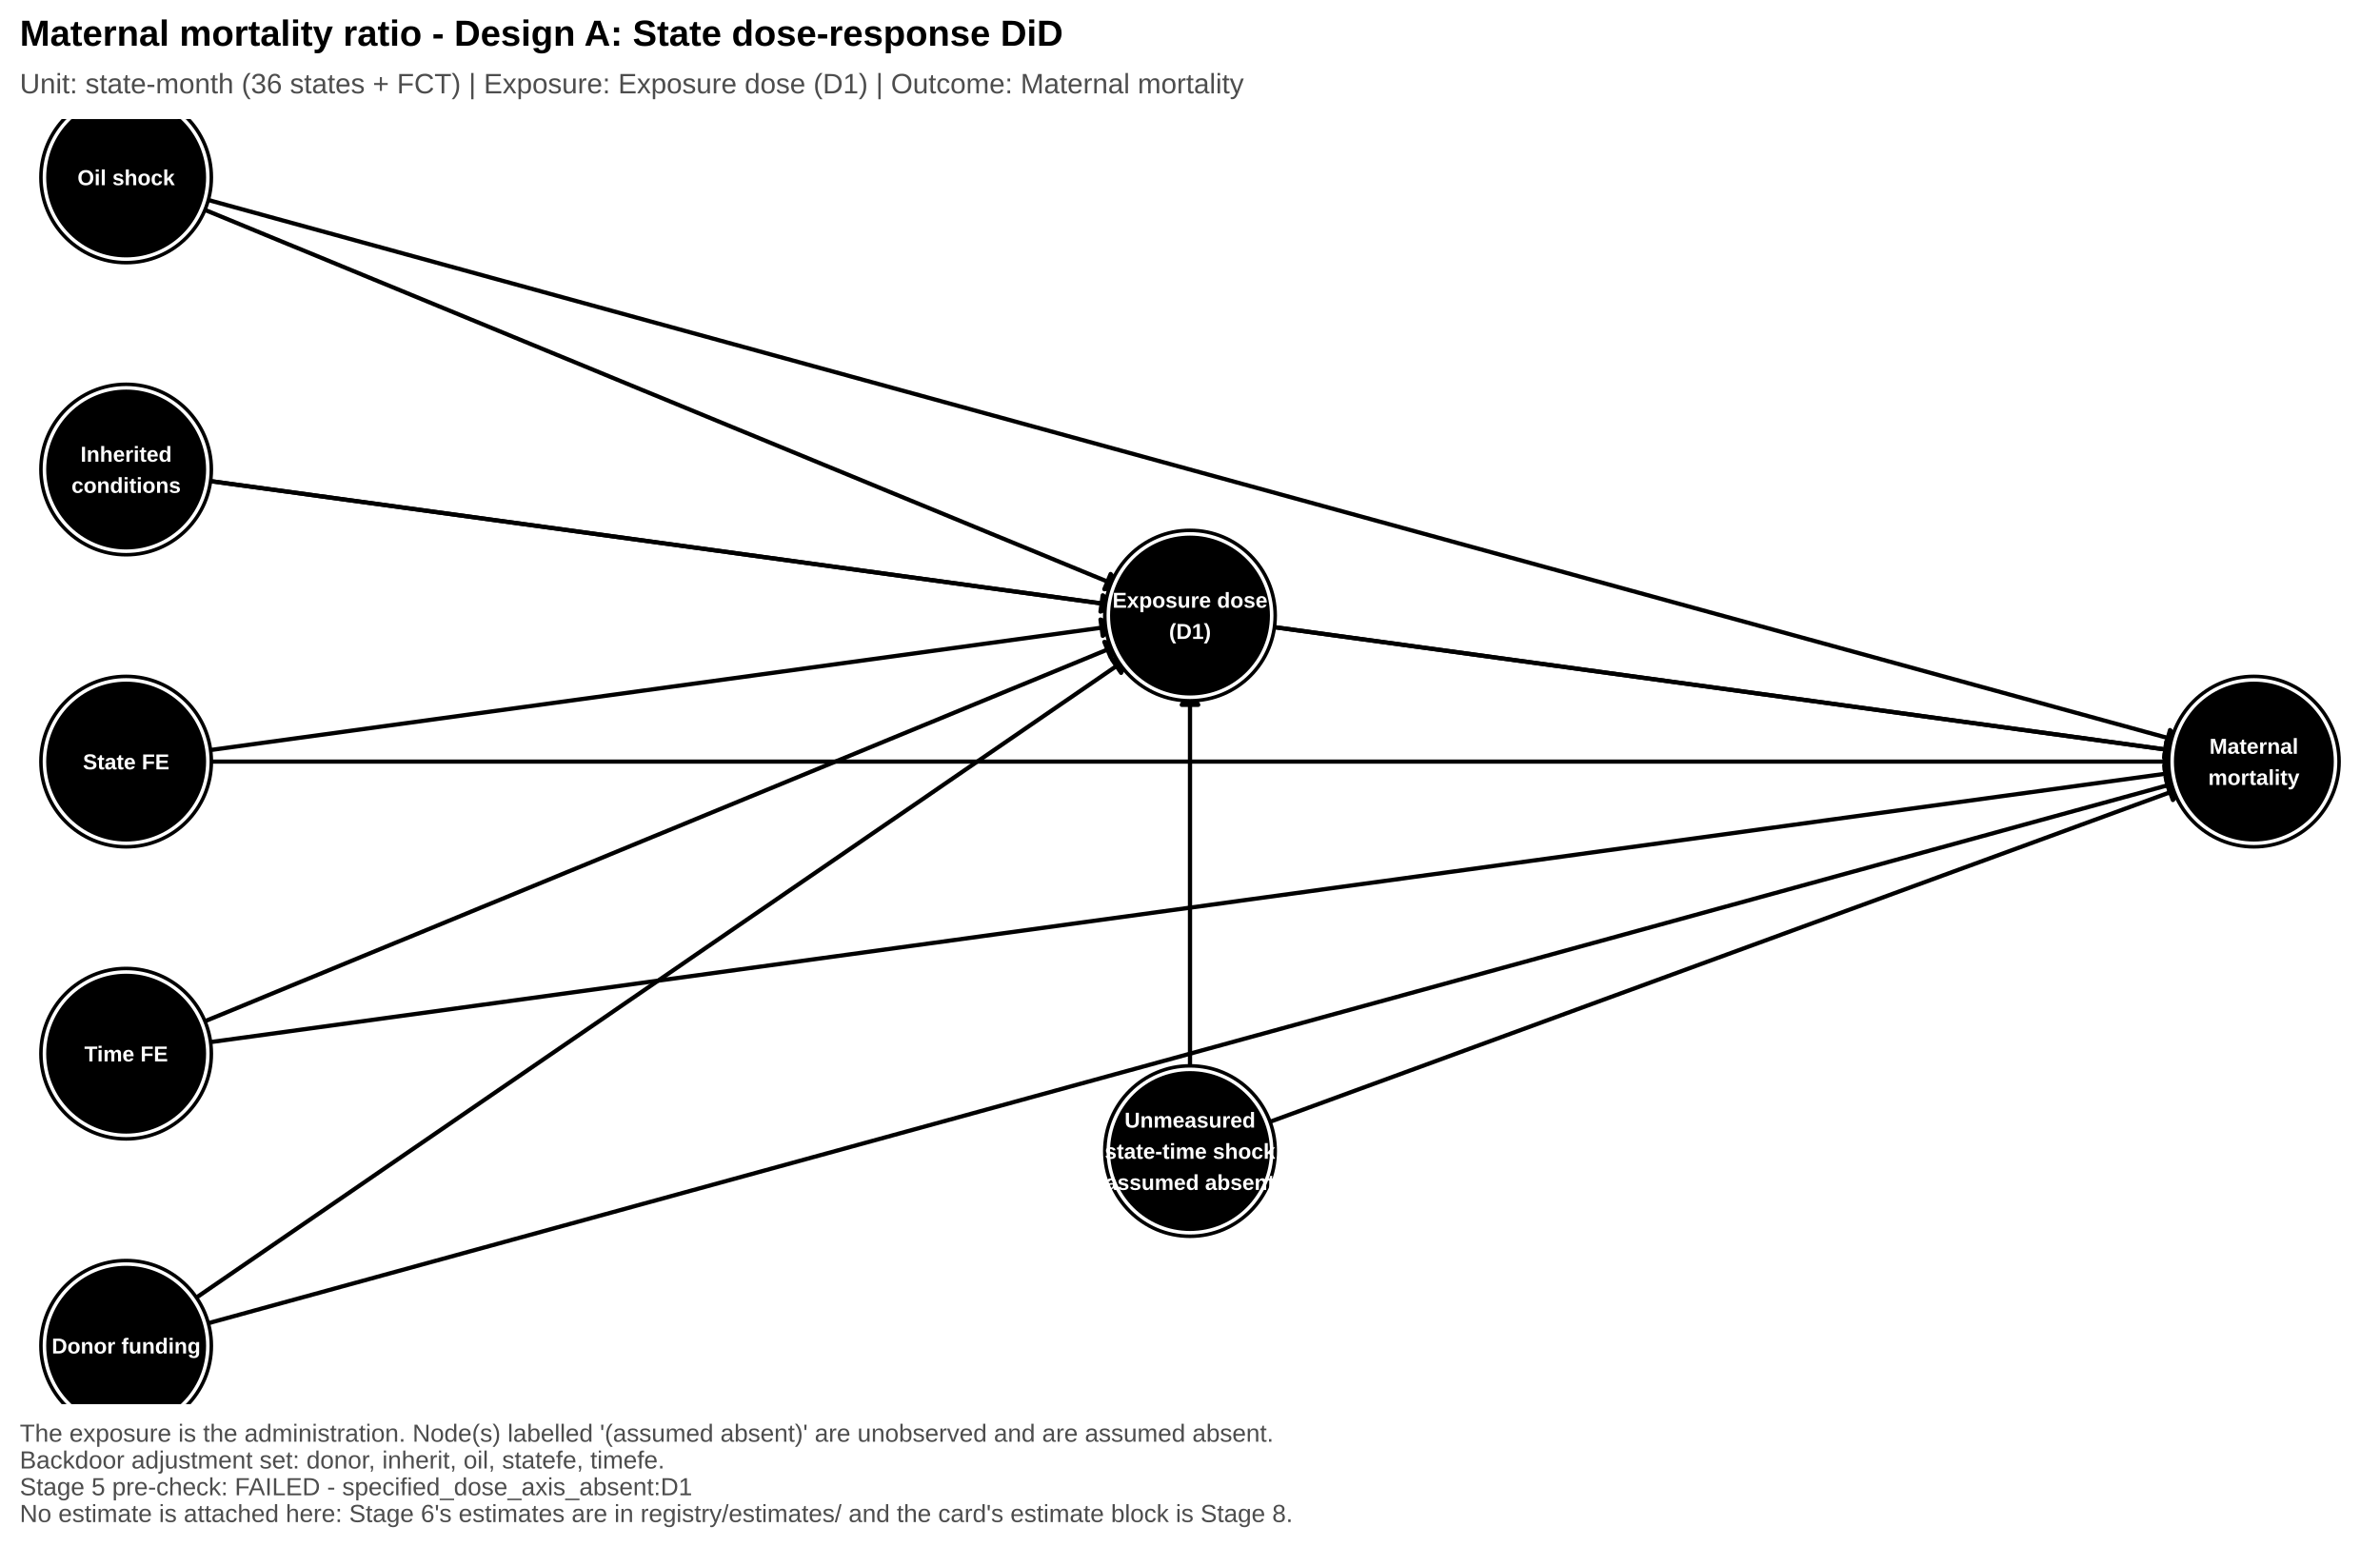
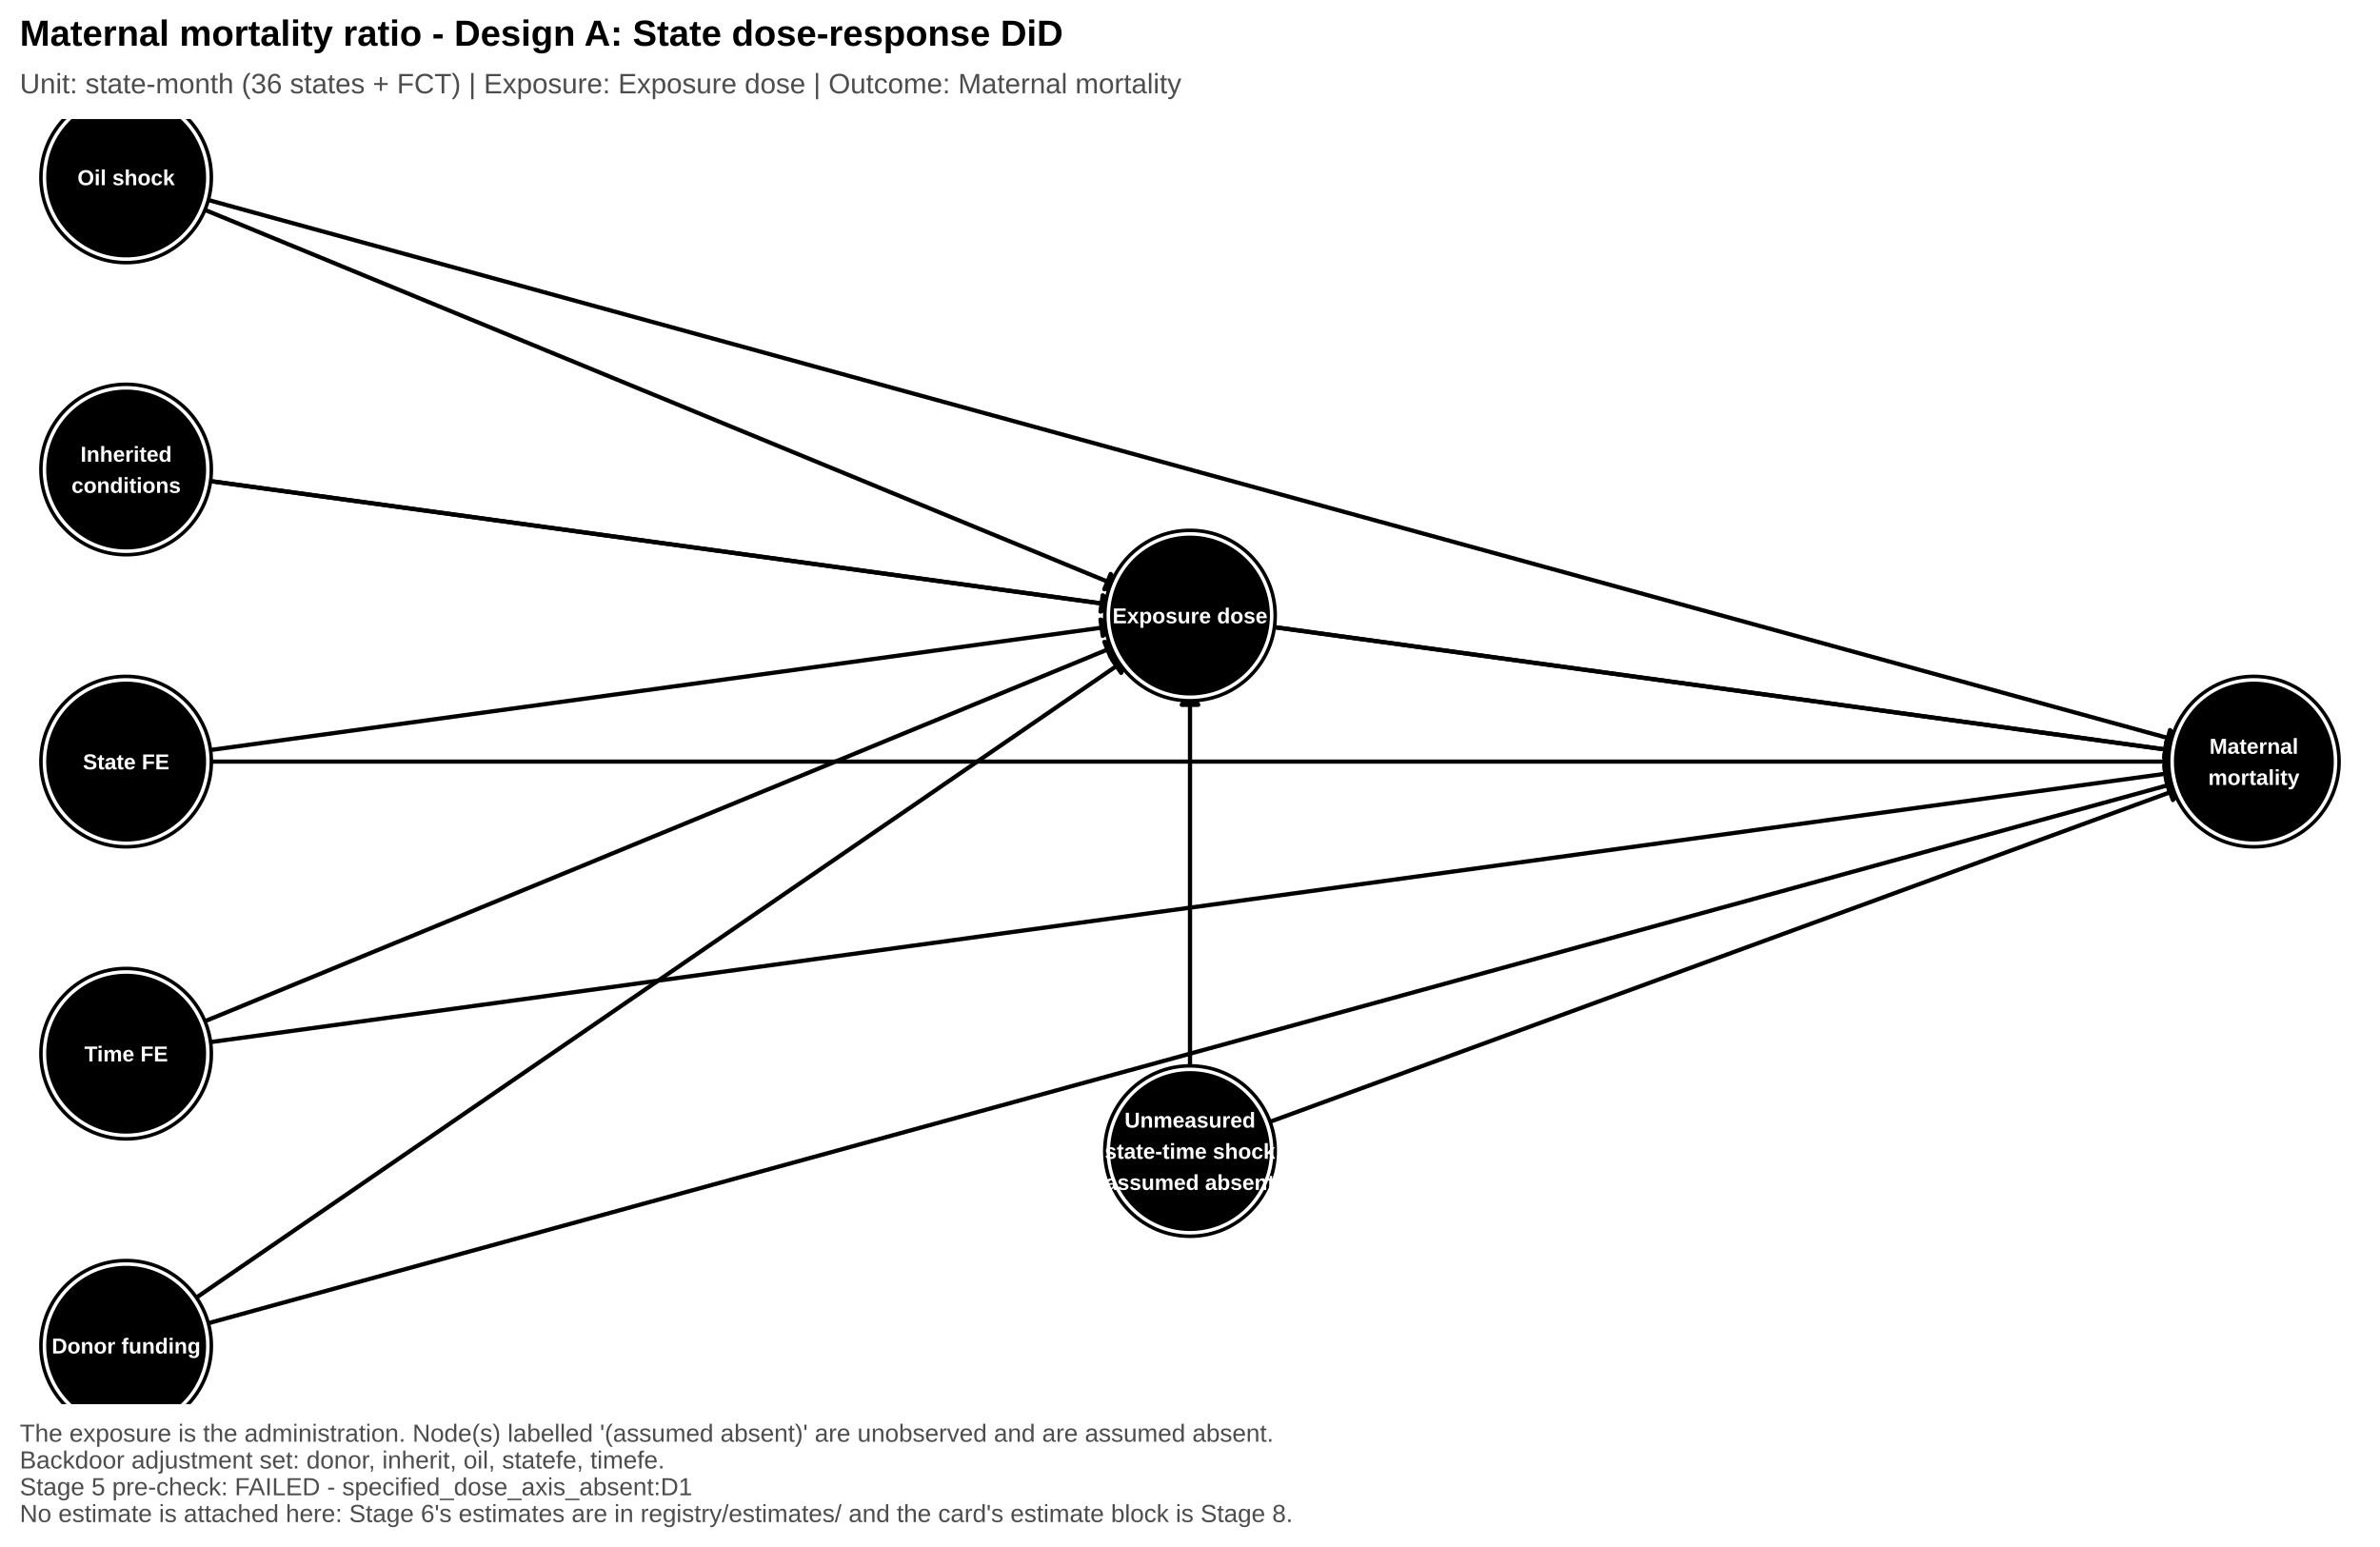
<svg xmlns="http://www.w3.org/2000/svg" width="720.00pt" height="468.00pt" viewBox="0 0 720.00 468.00">
  <g class="svglite">
    <defs>
      <style type="text/css">
    .svglite line, .svglite polyline, .svglite polygon, .svglite path, .svglite rect, .svglite circle {
      fill: none;
      stroke: #000000;
      stroke-linecap: round;
      stroke-linejoin: round;
      stroke-miterlimit: 10.00;
    }
    .svglite text {
      white-space: pre;
    }
    .svglite g.glyphgroup path {
      fill: inherit;
      stroke: none;
    }
  </style>
    </defs>
    <rect width="100%" height="100%" style="stroke: none; fill: #FFFFFF;" />
    <defs>
      <clipPath id="cpMC4wMHw3MjAuMDB8MC4wMHw0NjguMDA=">
        <rect x="0.00" y="0.00" width="720.00" height="468.00" />
      </clipPath>
    </defs>
    <g clip-path="url(#cpMC4wMHw3MjAuMDB8MC4wMHw0NjguMDA=)">
      <rect x="0.00" y="-0" width="720.00" height="468.00" style="stroke-width: 1.16; stroke: none; fill: #FFFFFF;" />
    </g>
    <defs>
      <clipPath id="cpNS45OHw3MTQuMDJ8MzYuMDF8NDI0Ljgw">
        <rect x="5.98" y="36.01" width="708.04" height="388.78" />
      </clipPath>
    </defs>
    <g clip-path="url(#cpNS45OHw3MTQuMDJ8MzYuMDF8NDI0Ljgw)">
      <polyline points="60.03,401.12 64.17,399.98 70.67,398.20 77.17,396.41 83.67,394.63 90.18,392.84 96.68,391.06 103.18,389.27 109.68,387.49 116.18,385.70 122.68,383.92 129.19,382.13 135.69,380.35 142.19,378.56 148.69,376.78 155.19,374.99 161.70,373.21 168.20,371.42 174.70,369.64 181.20,367.85 187.70,366.07 194.20,364.28 200.71,362.50 207.21,360.71 213.71,358.93 220.21,357.14 226.71,355.36 233.22,353.57 239.72,351.79 246.22,350.00 252.72,348.22 259.22,346.43 265.72,344.65 272.23,342.86 278.73,341.08 285.23,339.29 291.73,337.51 298.23,335.72 304.73,333.94 311.24,332.15 317.74,330.37 324.24,328.58 330.74,326.80 337.24,325.01 343.75,323.23 350.25,321.44 356.75,319.66 363.25,317.87 369.75,316.09 376.25,314.30 382.76,312.52 389.26,310.73 395.76,308.95 402.26,307.16 408.76,305.38 415.27,303.59 421.77,301.81 428.27,300.02 434.77,298.24 441.27,296.45 447.77,294.67 454.28,292.88 460.78,291.10 467.28,289.31 473.78,287.53 480.28,285.74 486.78,283.96 493.29,282.17 499.79,280.39 506.29,278.60 512.79,276.82 519.29,275.03 525.80,273.25 532.30,271.46 538.80,269.68 545.30,267.89 551.80,266.11 558.30,264.32 564.81,262.54 571.31,260.75 577.81,258.97 584.31,257.18 590.81,255.40 597.32,253.61 603.82,251.83 610.32,250.04 616.82,248.25 623.32,246.47 629.82,244.68 636.33,242.90 642.83,241.11 649.33,239.33 655.83,237.54 659.97,236.41 " style="stroke-width: 1.28; stroke-linecap: butt;" />
      <polygon points="656.47,239.95 659.97,236.41 655.15,235.15 " style="stroke-width: 1.28; stroke-linecap: butt; fill: #000000;" />
      <polyline points="56.86,394.29 57.67,393.74 60.92,391.51 64.17,389.27 67.42,387.04 70.67,384.81 73.92,382.58 77.17,380.35 80.42,378.12 83.67,375.89 86.92,373.66 90.18,371.42 93.43,369.19 96.68,366.96 99.93,364.73 103.18,362.50 106.43,360.27 109.68,358.04 112.93,355.80 116.18,353.57 119.43,351.34 122.68,349.11 125.94,346.88 129.19,344.65 132.44,342.42 135.69,340.19 138.94,337.95 142.19,335.72 145.44,333.49 148.69,331.26 151.94,329.03 155.19,326.80 158.44,324.57 161.70,322.33 164.95,320.10 168.20,317.87 171.45,315.64 174.70,313.41 177.95,311.18 181.20,308.95 184.45,306.72 187.70,304.48 190.95,302.25 194.20,300.02 197.46,297.79 200.71,295.56 203.96,293.33 207.21,291.10 210.46,288.86 213.71,286.63 216.96,284.40 220.21,282.17 223.46,279.94 226.71,277.71 229.96,275.48 233.22,273.25 236.47,271.01 239.72,268.78 242.97,266.55 246.22,264.32 249.47,262.09 252.72,259.86 255.97,257.63 259.22,255.40 262.47,253.16 265.72,250.93 268.97,248.70 272.23,246.47 275.48,244.24 278.73,242.01 281.98,239.78 285.23,237.54 288.48,235.31 291.73,233.08 294.98,230.85 298.23,228.62 301.48,226.39 304.73,224.16 307.99,221.93 311.24,219.69 314.49,217.46 317.74,215.23 320.99,213.00 324.24,210.77 327.49,208.54 330.74,206.31 333.99,204.07 337.24,201.84 340.49,199.61 341.30,199.06 " style="stroke-width: 1.28; stroke-linecap: butt;" />
      <polygon points="339.16,203.55 341.30,199.06 336.34,199.44 " style="stroke-width: 1.28; stroke-linecap: butt; fill: #000000;" />
      <polyline points="382.47,189.31 382.76,189.35 386.01,189.79 389.26,190.24 392.51,190.69 395.76,191.13 399.01,191.58 402.26,192.03 405.51,192.47 408.76,192.92 412.01,193.36 415.27,193.81 418.52,194.26 421.77,194.70 425.02,195.15 428.27,195.60 431.52,196.04 434.77,196.49 438.02,196.93 441.27,197.38 444.52,197.83 447.77,198.27 451.03,198.72 454.28,199.17 457.53,199.61 460.78,200.06 464.03,200.50 467.28,200.95 470.53,201.40 473.78,201.84 477.03,202.29 480.28,202.74 483.53,203.18 486.78,203.63 490.04,204.07 493.29,204.52 496.54,204.97 499.79,205.41 503.04,205.86 506.29,206.31 509.54,206.75 512.79,207.20 516.04,207.64 519.29,208.09 522.54,208.54 525.80,208.98 529.05,209.43 532.30,209.88 535.55,210.32 538.80,210.77 542.05,211.22 545.30,211.66 548.55,212.11 551.80,212.55 555.05,213.00 558.30,213.45 561.56,213.89 564.81,214.34 568.06,214.79 571.31,215.23 574.56,215.68 577.81,216.12 581.06,216.57 584.31,217.02 587.56,217.46 590.81,217.91 594.06,218.36 597.32,218.80 600.57,219.25 603.82,219.69 607.07,220.14 610.32,220.59 613.57,221.03 616.82,221.48 620.07,221.93 623.32,222.37 626.57,222.82 629.82,223.26 633.08,223.71 636.33,224.16 639.58,224.60 642.83,225.05 646.08,225.50 649.33,225.94 652.58,226.39 655.83,226.83 659.08,227.28 659.37,227.32 " style="stroke-width: 1.28; stroke-linecap: butt;" />
      <polygon points="654.76,229.20 659.37,227.32 655.44,224.27 " style="stroke-width: 1.28; stroke-linecap: butt; fill: #000000;" />
      <polyline points="60.63,145.13 64.17,145.61 70.67,146.51 77.17,147.40 83.67,148.29 90.18,149.18 96.68,150.08 103.18,150.97 109.68,151.86 116.18,152.75 122.68,153.65 129.19,154.54 135.69,155.43 142.19,156.32 148.69,157.22 155.19,158.11 161.70,159.00 168.20,159.89 174.70,160.79 181.20,161.68 187.70,162.57 194.20,163.46 200.71,164.36 207.21,165.25 213.71,166.14 220.21,167.03 226.71,167.93 233.22,168.82 239.72,169.71 246.22,170.61 252.72,171.50 259.22,172.39 265.72,173.28 272.23,174.18 278.73,175.07 285.23,175.96 291.73,176.85 298.23,177.75 304.73,178.64 311.24,179.53 317.74,180.42 324.24,181.32 330.74,182.21 337.24,183.10 343.75,183.99 350.25,184.89 356.75,185.78 363.25,186.67 369.75,187.56 376.25,188.46 382.76,189.35 389.26,190.24 395.76,191.13 402.26,192.03 408.76,192.92 415.27,193.81 421.77,194.70 428.27,195.60 434.77,196.49 441.27,197.38 447.77,198.27 454.28,199.17 460.78,200.06 467.28,200.95 473.78,201.84 480.28,202.74 486.78,203.63 493.29,204.52 499.79,205.41 506.29,206.31 512.79,207.20 519.29,208.09 525.80,208.98 532.30,209.88 538.80,210.77 545.30,211.66 551.80,212.55 558.30,213.45 564.81,214.34 571.31,215.23 577.81,216.12 584.31,217.02 590.81,217.91 597.32,218.80 603.82,219.69 610.32,220.59 616.82,221.48 623.32,222.37 629.82,223.26 636.33,224.16 642.83,225.05 649.33,225.94 655.83,226.83 659.37,227.32 " style="stroke-width: 1.28; stroke-linecap: butt;" />
      <polygon points="654.76,229.20 659.37,227.32 655.44,224.27 " style="stroke-width: 1.28; stroke-linecap: butt; fill: #000000;" />
      <polyline points="60.63,145.13 60.92,145.17 64.17,145.61 67.42,146.06 70.67,146.51 73.92,146.95 77.17,147.40 80.42,147.85 83.67,148.29 86.92,148.74 90.18,149.18 93.43,149.63 96.68,150.08 99.93,150.52 103.18,150.97 106.43,151.42 109.68,151.86 112.93,152.31 116.18,152.75 119.43,153.20 122.68,153.65 125.94,154.09 129.19,154.54 132.44,154.99 135.69,155.43 138.94,155.88 142.19,156.32 145.44,156.77 148.69,157.22 151.94,157.66 155.19,158.11 158.44,158.56 161.70,159.00 164.95,159.45 168.20,159.89 171.45,160.34 174.70,160.79 177.95,161.23 181.20,161.68 184.45,162.13 187.70,162.57 190.95,163.02 194.20,163.46 197.46,163.91 200.71,164.36 203.96,164.80 207.21,165.25 210.46,165.70 213.71,166.14 216.96,166.59 220.21,167.03 223.46,167.48 226.71,167.93 229.96,168.37 233.22,168.82 236.47,169.27 239.72,169.71 242.97,170.16 246.22,170.61 249.47,171.05 252.72,171.50 255.97,171.94 259.22,172.39 262.47,172.84 265.72,173.28 268.97,173.73 272.23,174.18 275.48,174.62 278.73,175.07 281.98,175.51 285.23,175.96 288.48,176.41 291.73,176.85 294.98,177.30 298.23,177.75 301.48,178.19 304.73,178.64 307.99,179.08 311.24,179.53 314.49,179.98 317.74,180.42 320.99,180.87 324.24,181.32 327.49,181.76 330.74,182.21 333.99,182.65 337.24,183.10 337.53,183.14 " style="stroke-width: 1.28; stroke-linecap: butt;" />
      <polygon points="332.92,185.02 337.53,183.14 333.60,180.09 " style="stroke-width: 1.28; stroke-linecap: butt; fill: #000000;" />
      <polyline points="60.03,59.69 64.17,60.82 70.67,62.61 77.17,64.39 83.67,66.18 90.18,67.96 96.68,69.75 103.18,71.53 109.68,73.32 116.18,75.10 122.68,76.89 129.19,78.67 135.69,80.46 142.19,82.24 148.69,84.03 155.19,85.81 161.70,87.60 168.20,89.39 174.70,91.17 181.20,92.96 187.70,94.74 194.20,96.53 200.71,98.31 207.21,100.10 213.71,101.88 220.21,103.67 226.71,105.45 233.22,107.24 239.72,109.02 246.22,110.81 252.72,112.59 259.22,114.38 265.72,116.16 272.23,117.95 278.73,119.73 285.23,121.52 291.73,123.30 298.23,125.09 304.73,126.87 311.24,128.66 317.74,130.44 324.24,132.23 330.74,134.01 337.24,135.80 343.75,137.58 350.25,139.37 356.75,141.15 363.25,142.94 369.75,144.72 376.25,146.51 382.76,148.29 389.26,150.08 395.76,151.86 402.26,153.65 408.76,155.43 415.27,157.22 421.77,159.00 428.27,160.79 434.77,162.57 441.27,164.36 447.77,166.14 454.28,167.93 460.78,169.71 467.28,171.50 473.78,173.28 480.28,175.07 486.78,176.85 493.29,178.64 499.79,180.42 506.29,182.21 512.79,183.99 519.29,185.78 525.80,187.56 532.30,189.35 538.80,191.13 545.30,192.92 551.80,194.70 558.30,196.49 564.81,198.27 571.31,200.06 577.81,201.84 584.31,203.63 590.81,205.41 597.32,207.20 603.82,208.98 610.32,210.77 616.82,212.55 623.32,214.34 629.82,216.12 636.33,217.91 642.83,219.69 649.33,221.48 655.83,223.26 659.97,224.40 " style="stroke-width: 1.28; stroke-linecap: butt;" />
      <polygon points="655.15,225.66 659.97,224.40 656.47,220.86 " style="stroke-width: 1.28; stroke-linecap: butt; fill: #000000;" />
      <polyline points="59.13,62.32 60.92,63.06 64.17,64.39 67.42,65.73 70.67,67.07 73.92,68.41 77.17,69.75 80.42,71.09 83.67,72.43 86.92,73.77 90.18,75.10 93.43,76.44 96.68,77.78 99.93,79.12 103.18,80.46 106.43,81.80 109.68,83.14 112.93,84.48 116.18,85.81 119.43,87.15 122.68,88.49 125.94,89.83 129.19,91.17 132.44,92.51 135.69,93.85 138.94,95.19 142.19,96.53 145.44,97.86 148.69,99.20 151.94,100.54 155.19,101.88 158.44,103.22 161.70,104.56 164.95,105.90 168.20,107.24 171.45,108.57 174.70,109.91 177.95,111.25 181.20,112.59 184.45,113.93 187.70,115.27 190.95,116.61 194.20,117.95 197.46,119.28 200.71,120.62 203.96,121.96 207.21,123.30 210.46,124.64 213.71,125.98 216.96,127.32 220.21,128.66 223.46,130.00 226.71,131.33 229.96,132.67 233.22,134.01 236.47,135.35 239.72,136.69 242.97,138.03 246.22,139.37 249.47,140.71 252.72,142.04 255.97,143.38 259.22,144.72 262.47,146.06 265.72,147.40 268.97,148.74 272.23,150.08 275.48,151.42 278.73,152.75 281.98,154.09 285.23,155.43 288.48,156.77 291.73,158.11 294.98,159.45 298.23,160.79 301.48,162.13 304.73,163.46 307.99,164.80 311.24,166.14 314.49,167.48 317.74,168.82 320.99,170.16 324.24,171.50 327.49,172.84 330.74,174.18 333.99,175.51 337.24,176.85 339.03,177.59 " style="stroke-width: 1.28; stroke-linecap: butt;" />
      <polygon points="334.09,178.25 339.03,177.59 335.99,173.64 " style="stroke-width: 1.28; stroke-linecap: butt; fill: #000000;" />
      <polyline points="60.84,230.40 64.17,230.40 70.67,230.40 77.17,230.40 83.67,230.40 90.18,230.40 96.68,230.40 103.18,230.40 109.68,230.40 116.18,230.40 122.68,230.40 129.19,230.40 135.69,230.40 142.19,230.40 148.69,230.40 155.19,230.40 161.70,230.40 168.20,230.40 174.70,230.40 181.20,230.40 187.70,230.40 194.20,230.40 200.71,230.40 207.21,230.40 213.71,230.40 220.21,230.40 226.71,230.40 233.22,230.40 239.72,230.40 246.22,230.40 252.72,230.40 259.22,230.40 265.72,230.40 272.23,230.40 278.73,230.40 285.23,230.40 291.73,230.40 298.23,230.40 304.73,230.40 311.24,230.40 317.74,230.40 324.24,230.40 330.74,230.40 337.24,230.40 343.75,230.40 350.25,230.40 356.75,230.40 363.25,230.40 369.75,230.40 376.25,230.40 382.76,230.40 389.26,230.40 395.76,230.40 402.26,230.40 408.76,230.40 415.27,230.40 421.77,230.40 428.27,230.40 434.77,230.40 441.27,230.40 447.77,230.40 454.28,230.40 460.78,230.40 467.28,230.40 473.78,230.40 480.28,230.40 486.78,230.40 493.29,230.40 499.79,230.40 506.29,230.40 512.79,230.40 519.29,230.40 525.80,230.40 532.30,230.40 538.80,230.40 545.30,230.40 551.80,230.40 558.30,230.40 564.81,230.40 571.31,230.40 577.81,230.40 584.31,230.40 590.81,230.40 597.32,230.40 603.82,230.40 610.32,230.40 616.82,230.40 623.32,230.40 629.82,230.40 636.33,230.40 642.83,230.40 649.33,230.40 655.83,230.40 659.16,230.40 " style="stroke-width: 1.28; stroke-linecap: butt;" />
      <polygon points="654.85,232.90 659.16,230.40 654.85,227.91 " style="stroke-width: 1.28; stroke-linecap: butt; fill: #000000;" />
      <polyline points="60.63,227.32 60.92,227.28 64.17,226.83 67.42,226.39 70.67,225.94 73.92,225.50 77.17,225.05 80.42,224.60 83.67,224.16 86.92,223.71 90.18,223.26 93.43,222.82 96.68,222.37 99.93,221.93 103.18,221.48 106.43,221.03 109.68,220.59 112.93,220.14 116.18,219.69 119.43,219.25 122.68,218.80 125.94,218.36 129.19,217.91 132.44,217.46 135.69,217.02 138.94,216.57 142.19,216.12 145.44,215.68 148.69,215.23 151.94,214.79 155.19,214.34 158.44,213.89 161.70,213.45 164.95,213.00 168.20,212.55 171.45,212.11 174.70,211.66 177.95,211.22 181.20,210.77 184.45,210.32 187.70,209.88 190.95,209.43 194.20,208.98 197.46,208.54 200.71,208.09 203.96,207.64 207.21,207.20 210.46,206.75 213.71,206.31 216.96,205.86 220.21,205.41 223.46,204.97 226.71,204.52 229.96,204.07 233.22,203.63 236.47,203.18 239.72,202.74 242.97,202.29 246.22,201.84 249.47,201.40 252.72,200.95 255.97,200.50 259.22,200.06 262.47,199.61 265.72,199.17 268.97,198.72 272.23,198.27 275.48,197.83 278.73,197.38 281.98,196.93 285.23,196.49 288.48,196.04 291.73,195.60 294.98,195.15 298.23,194.70 301.48,194.26 304.73,193.81 307.99,193.36 311.24,192.92 314.49,192.47 317.74,192.03 320.99,191.58 324.24,191.13 327.49,190.69 330.74,190.24 333.99,189.79 337.24,189.35 337.53,189.31 " style="stroke-width: 1.28; stroke-linecap: butt;" />
      <polygon points="333.60,192.36 337.53,189.31 332.92,187.43 " style="stroke-width: 1.28; stroke-linecap: butt; fill: #000000;" />
      <polyline points="60.63,315.68 64.17,315.19 70.67,314.30 77.17,313.41 83.67,312.52 90.18,311.62 96.68,310.73 103.18,309.84 109.68,308.95 116.18,308.05 122.68,307.16 129.19,306.27 135.69,305.38 142.19,304.48 148.69,303.59 155.19,302.70 161.70,301.81 168.20,300.91 174.70,300.02 181.20,299.13 187.70,298.24 194.20,297.34 200.71,296.45 207.21,295.56 213.71,294.67 220.21,293.77 226.71,292.88 233.22,291.99 239.72,291.10 246.22,290.20 252.72,289.31 259.22,288.42 265.72,287.53 272.23,286.63 278.73,285.74 285.23,284.85 291.73,283.96 298.23,283.06 304.73,282.17 311.24,281.28 317.74,280.39 324.24,279.49 330.74,278.60 337.24,277.71 343.75,276.82 350.25,275.92 356.75,275.03 363.25,274.14 369.75,273.25 376.25,272.35 382.76,271.46 389.26,270.57 395.76,269.68 402.26,268.78 408.76,267.89 415.27,267.00 421.77,266.11 428.27,265.21 434.77,264.32 441.27,263.43 447.77,262.54 454.28,261.64 460.78,260.75 467.28,259.86 473.78,258.97 480.28,258.07 486.78,257.18 493.29,256.29 499.79,255.40 506.29,254.50 512.79,253.61 519.29,252.72 525.80,251.83 532.30,250.93 538.80,250.04 545.30,249.15 551.80,248.25 558.30,247.36 564.81,246.47 571.31,245.58 577.81,244.68 584.31,243.79 590.81,242.90 597.32,242.01 603.82,241.11 610.32,240.22 616.82,239.33 623.32,238.44 629.82,237.54 636.33,236.65 642.83,235.76 649.33,234.87 655.83,233.97 659.37,233.49 " style="stroke-width: 1.28; stroke-linecap: butt;" />
      <polygon points="655.44,236.54 659.37,233.49 654.76,231.61 " style="stroke-width: 1.28; stroke-linecap: butt; fill: #000000;" />
      <polyline points="59.13,310.13 60.92,309.39 64.17,308.05 67.42,306.72 70.67,305.38 73.92,304.04 77.17,302.70 80.42,301.36 83.67,300.02 86.92,298.68 90.18,297.34 93.43,296.01 96.68,294.67 99.93,293.33 103.18,291.99 106.43,290.65 109.68,289.31 112.93,287.97 116.18,286.63 119.43,285.29 122.68,283.96 125.94,282.62 129.19,281.28 132.44,279.94 135.69,278.60 138.94,277.26 142.19,275.92 145.44,274.58 148.69,273.25 151.94,271.91 155.19,270.57 158.44,269.23 161.70,267.89 164.95,266.55 168.20,265.21 171.45,263.87 174.70,262.54 177.95,261.20 181.20,259.86 184.45,258.52 187.70,257.18 190.95,255.84 194.20,254.50 197.46,253.16 200.71,251.83 203.96,250.49 207.21,249.15 210.46,247.81 213.71,246.47 216.96,245.13 220.21,243.79 223.46,242.45 226.71,241.11 229.96,239.78 233.22,238.44 236.47,237.10 239.72,235.76 242.97,234.42 246.22,233.08 249.47,231.74 252.72,230.40 255.97,229.07 259.22,227.73 262.47,226.39 265.72,225.05 268.97,223.71 272.23,222.37 275.48,221.03 278.73,219.69 281.98,218.36 285.23,217.02 288.48,215.68 291.73,214.34 294.98,213.00 298.23,211.66 301.48,210.32 304.73,208.98 307.99,207.64 311.24,206.31 314.49,204.97 317.74,203.63 320.99,202.29 324.24,200.95 327.49,199.61 330.74,198.27 333.99,196.93 337.24,195.60 339.03,194.86 " style="stroke-width: 1.28; stroke-linecap: butt;" />
      <polygon points="335.99,198.81 339.03,194.86 334.09,194.20 " style="stroke-width: 1.28; stroke-linecap: butt; fill: #000000;" />
      <polyline points="381.30,340.42 382.76,339.89 386.01,338.70 389.26,337.51 392.51,336.32 395.76,335.13 399.01,333.94 402.26,332.75 405.51,331.56 408.76,330.37 412.01,329.18 415.27,327.99 418.52,326.80 421.77,325.61 425.02,324.42 428.27,323.23 431.52,322.04 434.77,320.85 438.02,319.66 441.27,318.47 444.52,317.28 447.77,316.09 451.03,314.90 454.28,313.71 457.53,312.52 460.78,311.33 464.03,310.14 467.28,308.95 470.53,307.76 473.78,306.57 477.03,305.38 480.28,304.19 483.53,303.00 486.78,301.81 490.04,300.62 493.29,299.43 496.54,298.24 499.79,297.05 503.04,295.86 506.29,294.67 509.54,293.48 512.79,292.29 516.04,291.10 519.29,289.91 522.54,288.72 525.80,287.53 529.05,286.34 532.30,285.15 535.55,283.96 538.80,282.77 542.05,281.58 545.30,280.39 548.55,279.20 551.80,278.01 555.05,276.82 558.30,275.63 561.56,274.44 564.81,273.25 568.06,272.06 571.31,270.87 574.56,269.68 577.81,268.49 581.06,267.30 584.31,266.11 587.56,264.92 590.81,263.73 594.06,262.54 597.32,261.35 600.57,260.16 603.82,258.97 607.07,257.78 610.32,256.59 613.57,255.40 616.82,254.21 620.07,253.02 623.32,251.83 626.57,250.64 629.82,249.44 633.08,248.25 636.33,247.06 639.58,245.87 642.83,244.68 646.08,243.49 649.33,242.30 652.58,241.11 655.83,239.92 659.08,238.73 660.54,238.20 " style="stroke-width: 1.28; stroke-linecap: butt;" />
      <polygon points="657.35,242.02 660.54,238.20 655.64,237.34 " style="stroke-width: 1.28; stroke-linecap: butt; fill: #000000;" />
      <polyline points="360.00,325.54 360.00,325.31 360.00,323.67 360.00,322.04 360.00,320.40 360.00,318.76 360.00,317.13 360.00,315.49 360.00,313.86 360.00,312.22 360.00,310.58 360.00,308.95 360.00,307.31 360.00,305.67 360.00,304.04 360.00,302.40 360.00,300.77 360.00,299.13 360.00,297.49 360.00,295.86 360.00,294.22 360.00,292.58 360.00,290.95 360.00,289.31 360.00,287.67 360.00,286.04 360.00,284.40 360.00,282.77 360.00,281.13 360.00,279.49 360.00,277.86 360.00,276.22 360.00,274.58 360.00,272.95 360.00,271.31 360.00,269.68 360.00,268.04 360.00,266.40 360.00,264.77 360.00,263.13 360.00,261.49 360.00,259.86 360.00,258.22 360.00,256.59 360.00,254.95 360.00,253.31 360.00,251.68 360.00,250.04 360.00,248.40 360.00,246.77 360.00,245.13 360.00,243.49 360.00,241.86 360.00,240.22 360.00,238.59 360.00,236.95 360.00,235.31 360.00,233.68 360.00,232.04 360.00,230.40 360.00,228.77 360.00,227.13 360.00,225.50 360.00,223.86 360.00,222.22 360.00,220.59 360.00,218.95 360.00,217.31 360.00,215.68 360.00,214.04 360.00,212.41 360.00,210.77 360.00,209.13 360.00,208.90 " style="stroke-width: 1.28; stroke-linecap: butt;" />
      <polygon points="362.49,213.22 360.00,208.90 357.51,213.22 " style="stroke-width: 1.28; stroke-linecap: butt; fill: #000000;" />
      <circle cx="681.84" cy="230.40" r="25.96" style="stroke-width: 0.71; fill: #000000;" />
      <circle cx="38.16" cy="407.12" r="25.96" style="stroke-width: 0.71; fill: #000000;" />
      <circle cx="360.00" cy="186.22" r="25.96" style="stroke-width: 0.71; fill: #000000;" />
      <circle cx="38.16" cy="142.04" r="25.96" style="stroke-width: 0.71; fill: #000000;" />
      <circle cx="38.16" cy="53.68" r="25.96" style="stroke-width: 0.71; fill: #000000;" />
      <circle cx="38.16" cy="230.40" r="25.96" style="stroke-width: 0.71; fill: #000000;" />
      <circle cx="38.16" cy="318.76" r="25.96" style="stroke-width: 0.71; fill: #000000;" />
      <circle cx="360.00" cy="348.22" r="25.96" style="stroke-width: 0.71; fill: #000000;" />
      <circle cx="681.84" cy="230.40" r="24.89" style="stroke-width: 0.71; stroke: #FFFFFF; fill: #FFFFFF;" />
      <circle cx="38.16" cy="407.12" r="24.89" style="stroke-width: 0.71; stroke: #FFFFFF; fill: #FFFFFF;" />
      <circle cx="360.00" cy="186.22" r="24.89" style="stroke-width: 0.71; stroke: #FFFFFF; fill: #FFFFFF;" />
      <circle cx="38.16" cy="142.04" r="24.89" style="stroke-width: 0.71; stroke: #FFFFFF; fill: #FFFFFF;" />
      <circle cx="38.16" cy="53.68" r="24.89" style="stroke-width: 0.71; stroke: #FFFFFF; fill: #FFFFFF;" />
      <circle cx="38.16" cy="230.40" r="24.89" style="stroke-width: 0.71; stroke: #FFFFFF; fill: #FFFFFF;" />
      <circle cx="38.16" cy="318.76" r="24.89" style="stroke-width: 0.71; stroke: #FFFFFF; fill: #FFFFFF;" />
      <circle cx="360.00" cy="348.22" r="24.89" style="stroke-width: 0.71; stroke: #FFFFFF; fill: #FFFFFF;" />
      <circle cx="681.84" cy="230.40" r="23.83" style="stroke-width: 0.71; fill: #000000;" />
      <circle cx="38.16" cy="407.12" r="23.83" style="stroke-width: 0.71; fill: #000000;" />
      <circle cx="360.00" cy="186.22" r="23.83" style="stroke-width: 0.71; fill: #000000;" />
      <circle cx="38.16" cy="142.04" r="23.83" style="stroke-width: 0.71; fill: #000000;" />
      <circle cx="38.16" cy="53.68" r="23.83" style="stroke-width: 0.71; fill: #000000;" />
      <circle cx="38.16" cy="230.40" r="23.83" style="stroke-width: 0.71; fill: #000000;" />
      <circle cx="38.16" cy="318.76" r="23.83" style="stroke-width: 0.71; fill: #000000;" />
      <circle cx="360.00" cy="348.22" r="23.83" style="stroke-width: 0.71; fill: #000000;" />
      <text x="681.84" y="228.03" text-anchor="middle" style="font-size: 6.54px; font-weight: bold;fill: #FFFFFF; font-family: &quot;Arial&quot;;" textLength="26.83px" lengthAdjust="spacingAndGlyphs">Maternal</text>
      <text x="681.84" y="237.46" text-anchor="middle" style="font-size: 6.54px; font-weight: bold;fill: #FFFFFF; font-family: &quot;Arial&quot;;" textLength="27.56px" lengthAdjust="spacingAndGlyphs">mortality</text>
      <text x="38.16" y="409.46" text-anchor="middle" style="font-size: 6.54px; font-weight: bold;fill: #FFFFFF; font-family: &quot;Arial&quot;;" textLength="44.94px" lengthAdjust="spacingAndGlyphs">Donor funding</text>
-       <text x="360.00" y="183.85" text-anchor="middle" style="font-size: 6.54px; font-weight: bold;fill: #FFFFFF; font-family: &quot;Arial&quot;;" textLength="46.77px" lengthAdjust="spacingAndGlyphs">Exposure dose</text>
-       <text x="360.00" y="193.28" text-anchor="middle" style="font-size: 6.54px; font-weight: bold;fill: #FFFFFF; font-family: &quot;Arial&quot;;" textLength="12.69px" lengthAdjust="spacingAndGlyphs">(D1)</text>
+       <text x="360.00" y="188.56" text-anchor="middle" style="font-size: 6.54px; font-weight: bold;fill: #FFFFFF; font-family: &quot;Arial&quot;;" textLength="46.77px" lengthAdjust="spacingAndGlyphs">Exposure dose</text>
      <text x="38.16" y="139.67" text-anchor="middle" style="font-size: 6.54px; font-weight: bold;fill: #FFFFFF; font-family: &quot;Arial&quot;;" textLength="27.55px" lengthAdjust="spacingAndGlyphs">Inherited</text>
      <text x="38.16" y="149.10" text-anchor="middle" style="font-size: 6.54px; font-weight: bold;fill: #FFFFFF; font-family: &quot;Arial&quot;;" textLength="32.97px" lengthAdjust="spacingAndGlyphs">conditions</text>
      <text x="38.16" y="56.02" text-anchor="middle" style="font-size: 6.54px; font-weight: bold;fill: #FFFFFF; font-family: &quot;Arial&quot;;" textLength="29.36px" lengthAdjust="spacingAndGlyphs">Oil shock</text>
      <text x="38.16" y="232.74" text-anchor="middle" style="font-size: 6.54px; font-weight: bold;fill: #FFFFFF; font-family: &quot;Arial&quot;;" textLength="26.11px" lengthAdjust="spacingAndGlyphs">State FE</text>
      <text x="38.16" y="321.10" text-anchor="middle" style="font-size: 6.54px; font-weight: bold;fill: #FFFFFF; font-family: &quot;Arial&quot;;" textLength="25.27px" lengthAdjust="spacingAndGlyphs">Time FE</text>
      <text x="360.00" y="341.13" text-anchor="middle" style="font-size: 6.54px; font-weight: bold;fill: #FFFFFF; font-family: &quot;Arial&quot;;" textLength="39.53px" lengthAdjust="spacingAndGlyphs">Unmeasured</text>
      <text x="360.00" y="350.56" text-anchor="middle" style="font-size: 6.54px; font-weight: bold;fill: #FFFFFF; font-family: &quot;Arial&quot;;" textLength="51.47px" lengthAdjust="spacingAndGlyphs">state-time shock</text>
      <text x="360.00" y="359.98" text-anchor="middle" style="font-size: 6.54px; font-weight: bold;fill: #FFFFFF; font-family: &quot;Arial&quot;;" textLength="55.45px" lengthAdjust="spacingAndGlyphs">(assumed absent)</text>
    </g>
    <g clip-path="url(#cpMC4wMHw3MjAuMDB8MC4wMHw0NjguMDA=)">
-       <text x="5.98" y="28.24" style="font-size: 8.50px;fill: #4D4D4D; font-family: &quot;Arial&quot;;" textLength="379.86px" lengthAdjust="spacingAndGlyphs">Unit: state-month (36 states + FCT)  |  Exposure: Exposure dose (D1)  |  Outcome: Maternal mortality</text>
+       <text x="5.98" y="28.24" style="font-size: 8.50px;fill: #4D4D4D; font-family: &quot;Arial&quot;;" textLength="360.97px" lengthAdjust="spacingAndGlyphs">Unit: state-month (36 states + FCT)  |  Exposure: Exposure dose  |  Outcome: Maternal mortality</text>
      <text x="5.98" y="13.85" style="font-size: 11.00px; font-weight: bold; font-family: &quot;Arial&quot;;" textLength="315.72px" lengthAdjust="spacingAndGlyphs">Maternal mortality ratio - Design A: State dose-response DiD</text>
      <text x="5.98" y="436.15" style="font-size: 7.50px;fill: #4D4D4D; font-family: &quot;Arial&quot;;" textLength="379.33px" lengthAdjust="spacingAndGlyphs">The exposure is the administration. Node(s) labelled '(assumed absent)' are unobserved and are assumed absent.</text>
      <text x="5.98" y="444.25" style="font-size: 7.50px;fill: #4D4D4D; font-family: &quot;Arial&quot;;" textLength="195.05px" lengthAdjust="spacingAndGlyphs">Backdoor adjustment set: donor, inherit, oil, statefe, timefe.</text>
      <text x="5.98" y="452.35" style="font-size: 7.50px;fill: #4D4D4D; font-family: &quot;Arial&quot;;" textLength="203.44px" lengthAdjust="spacingAndGlyphs">Stage 5 pre-check: FAILED - specified_dose_axis_absent:D1</text>
      <text x="5.98" y="460.45" style="font-size: 7.50px;fill: #4D4D4D; font-family: &quot;Arial&quot;;" textLength="385.05px" lengthAdjust="spacingAndGlyphs">No estimate is attached here: Stage 6's estimates are in registry/estimates/ and the card's estimate block is Stage 8.</text>
    </g>
  </g>
</svg>
